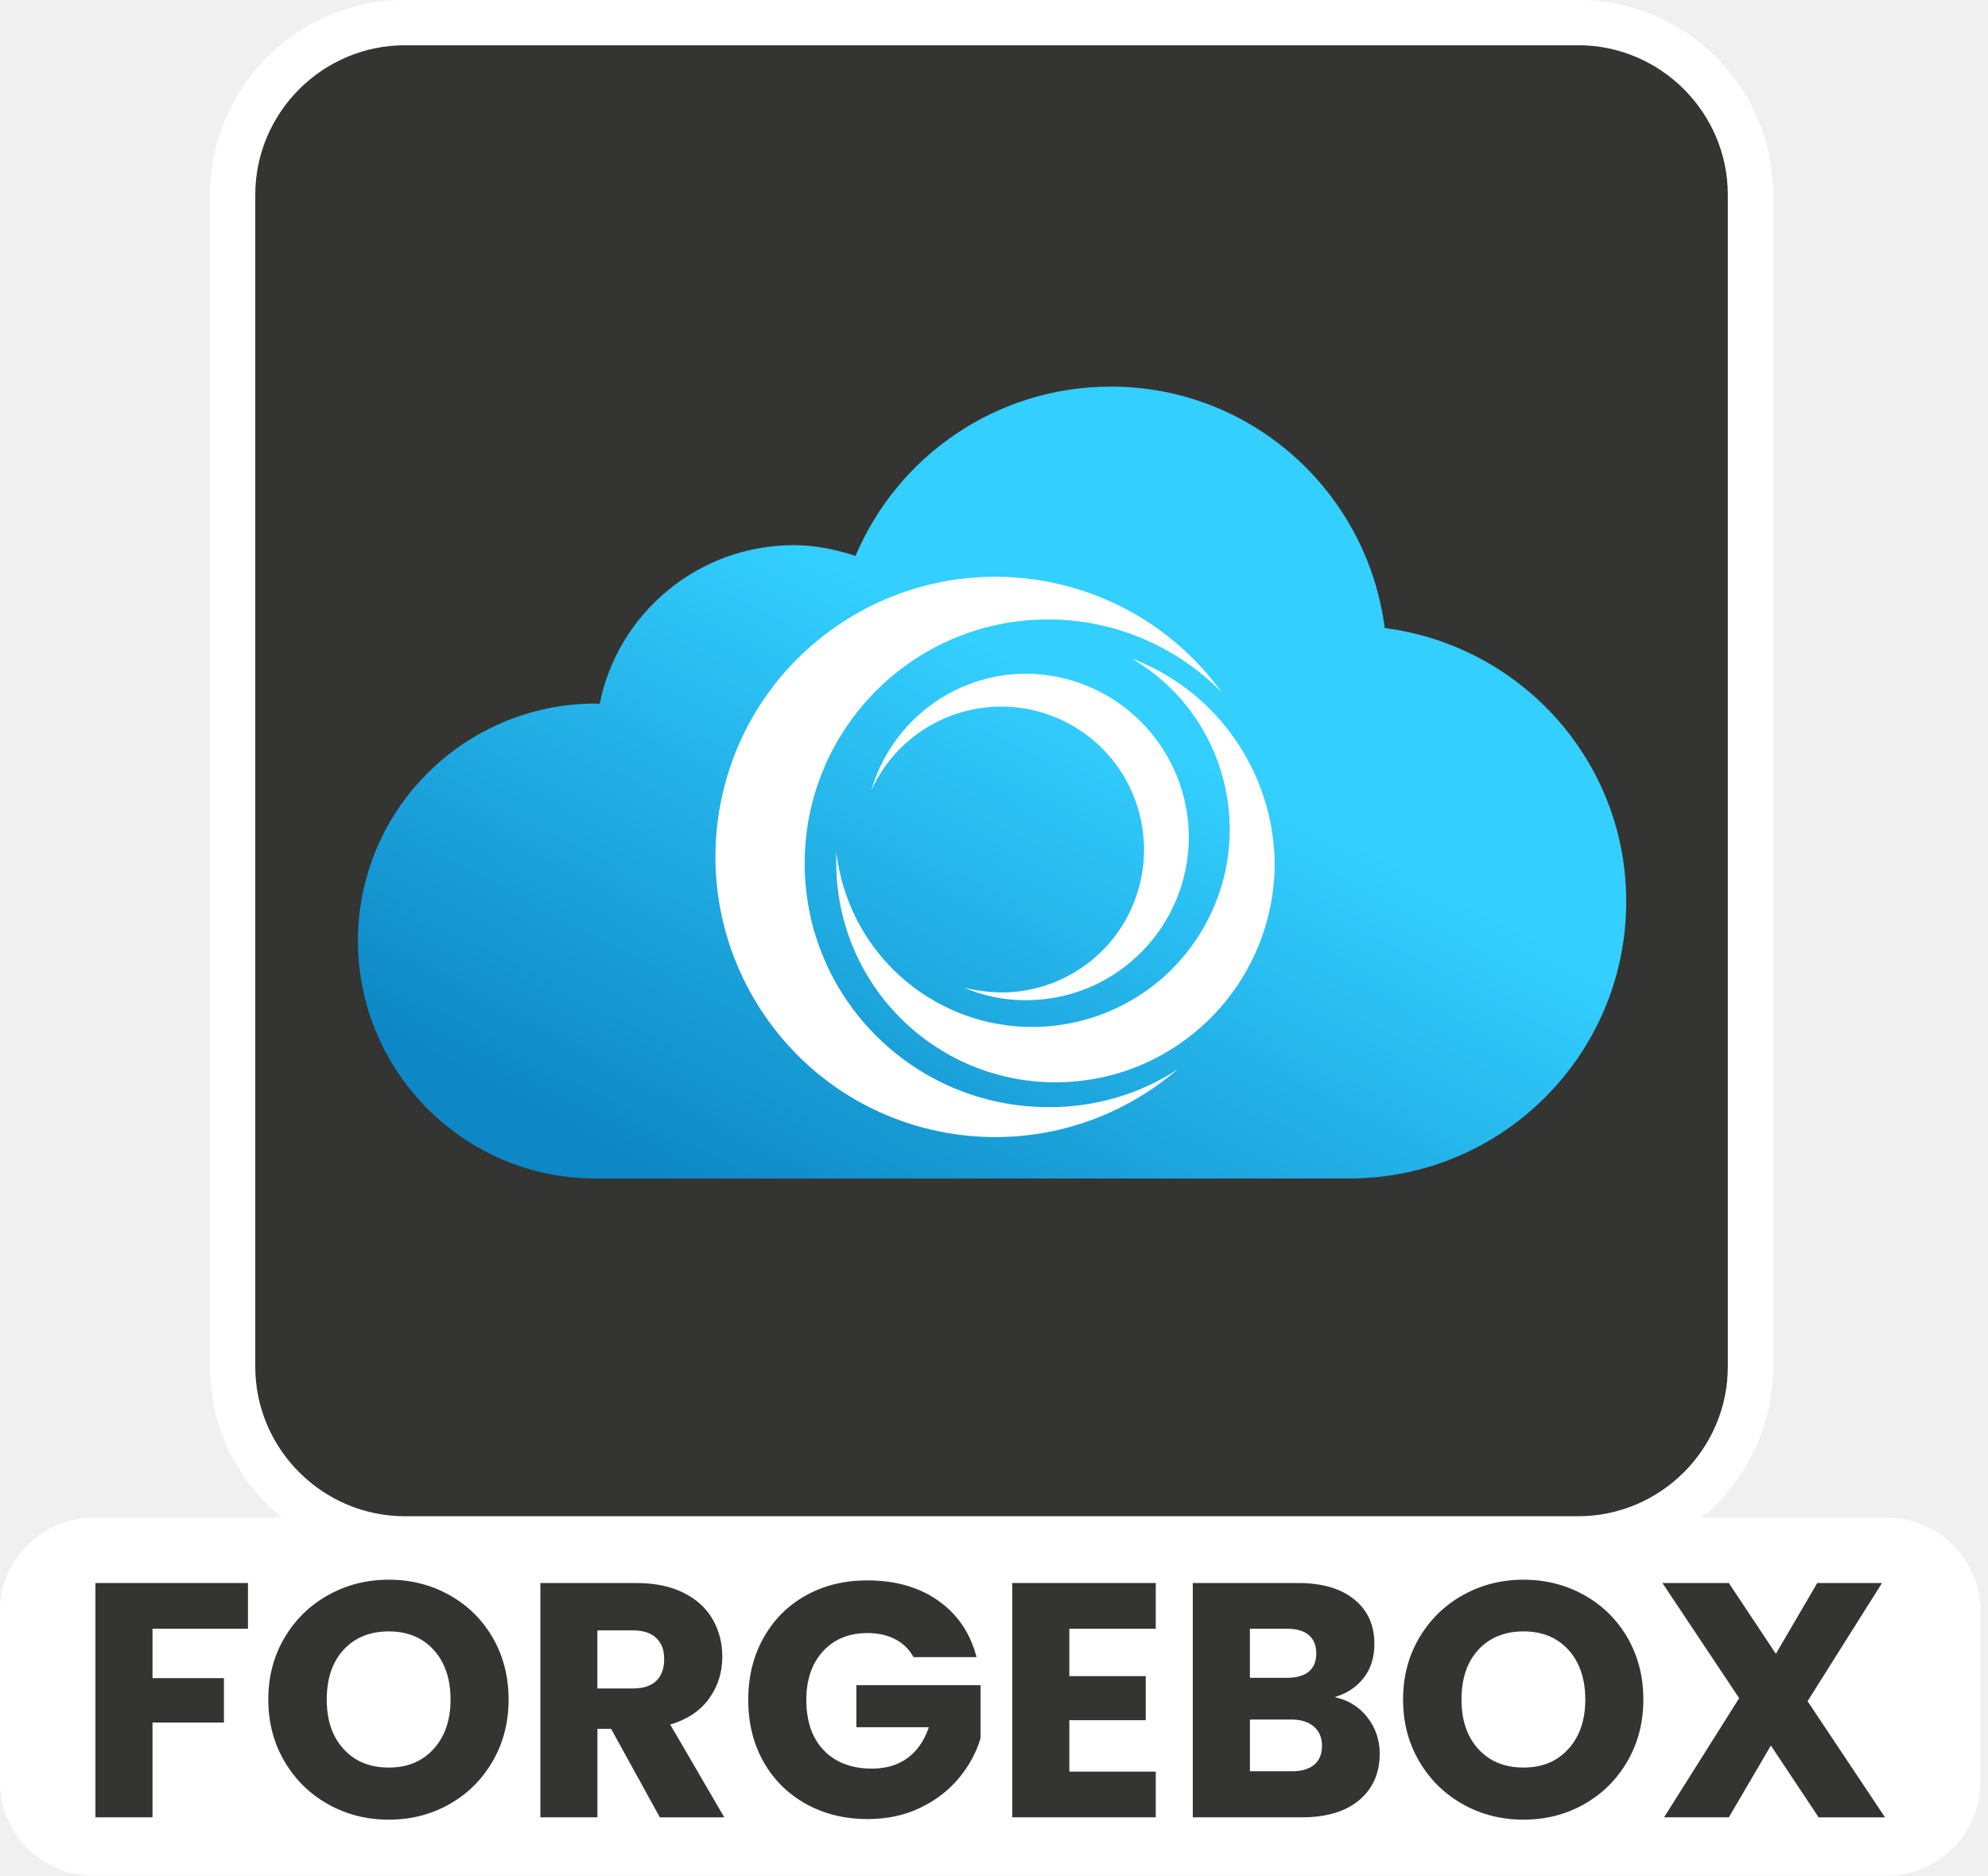
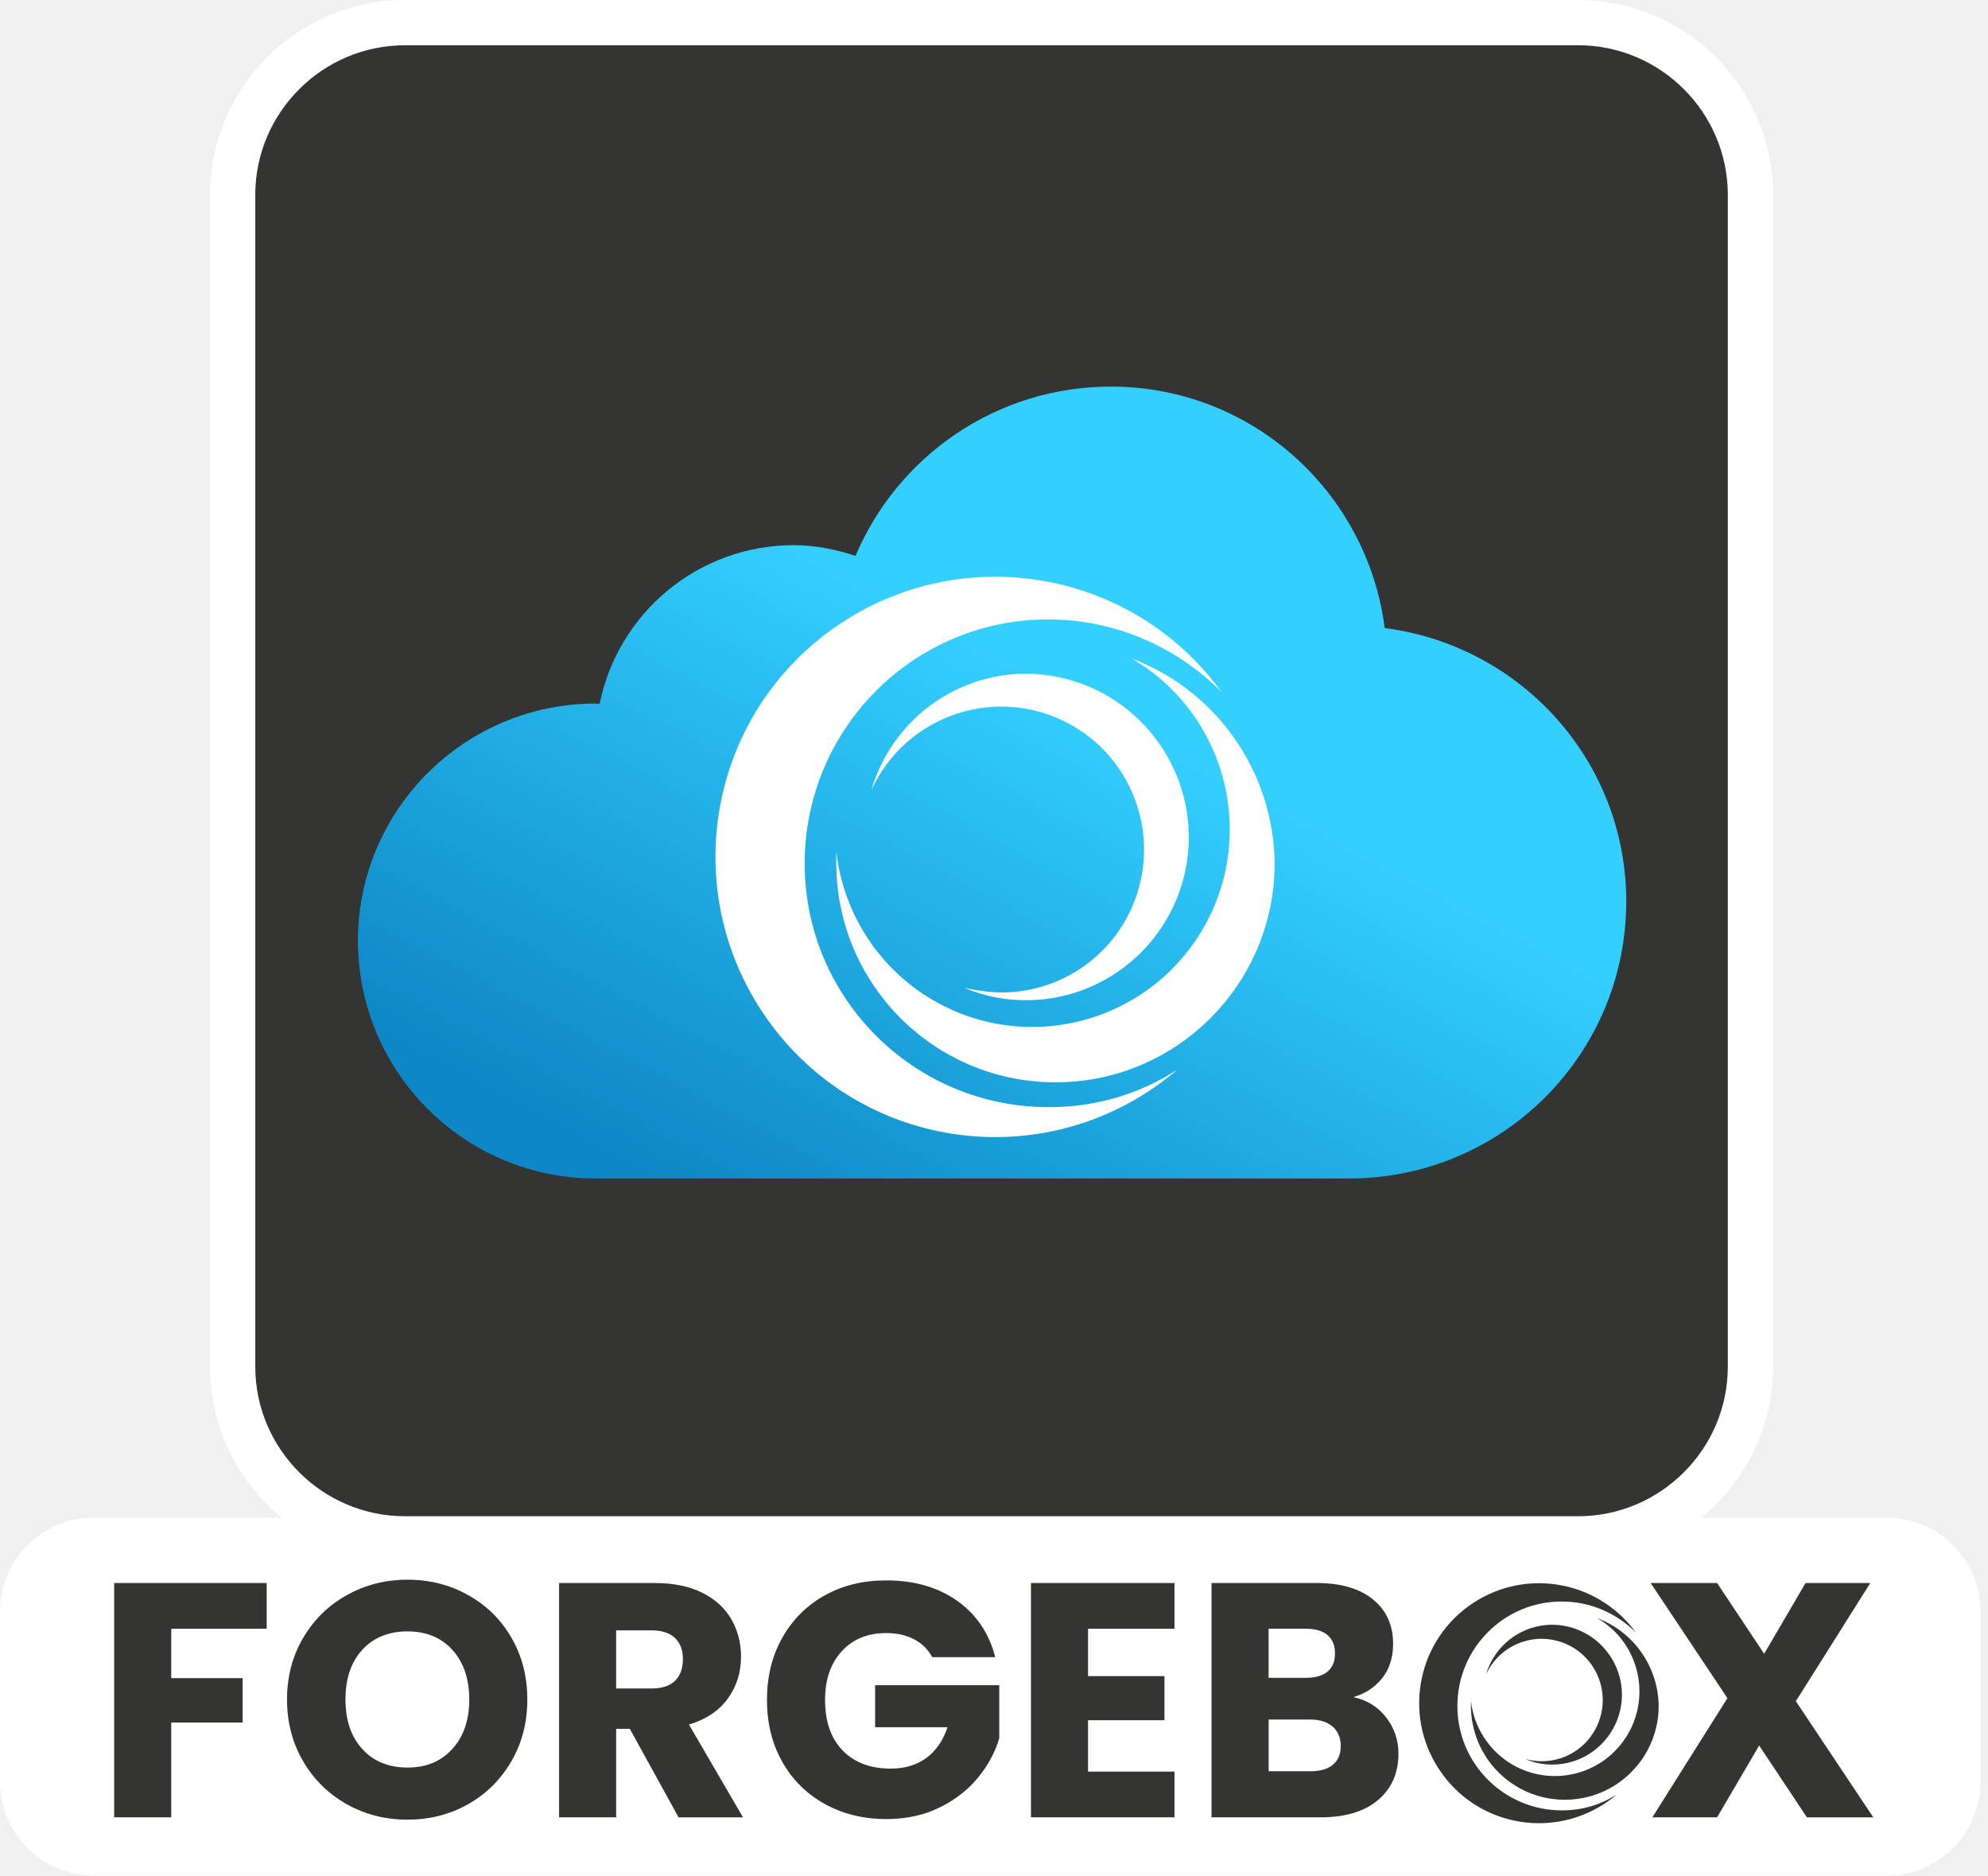
<svg xmlns="http://www.w3.org/2000/svg" width="159" height="150" viewBox="0 0 159 150" fill="none">
  <path d="M32.105 1.91H125.937C133.545 1.91 139.721 8.078 139.721 15.678V109.406C139.721 117.006 133.547 123.174 125.937 123.174H32.105C24.497 123.174 18.321 117.006 18.321 109.406V15.678C18.321 8.078 24.495 1.91 32.105 1.91Z" fill="#343433" />
-   <path d="M126.218 3.618C132.804 3.618 138.19 8.998 138.19 15.576V109.303C138.19 115.883 132.804 121.261 126.218 121.261H32.388C25.802 121.261 20.417 115.881 20.417 109.303V15.578C20.417 8.998 25.802 3.62 32.388 3.62H126.221L126.218 3.618ZM126.218 0H32.388C23.792 0 16.794 6.99 16.794 15.578V109.306C16.794 117.894 23.792 124.884 32.388 124.884H126.221C134.817 124.884 141.815 117.894 141.815 109.306V15.578C141.815 6.993 134.817 0 126.221 0H126.218Z" fill="white" />
-   <path fill-rule="evenodd" clip-rule="evenodd" d="M110.75 50.231C109.349 39.356 100.128 30.918 88.847 30.918C79.675 30.918 71.786 36.495 68.426 44.456C66.861 43.947 65.215 43.6 63.486 43.6C55.813 43.6 49.406 49.061 47.957 56.299C47.859 56.299 47.742 56.266 47.629 56.266C37.139 56.284 28.626 64.771 28.626 75.25C28.644 85.729 37.139 94.249 47.629 94.249H107.9C120.153 94.249 130.066 84.329 130.066 72.09C130.066 60.839 121.634 51.628 110.75 50.228V50.231Z" fill="url(#paint0_linear_749_2914)" />
-   <path d="M83.886 88.54C73.134 88.56 64.378 79.858 64.358 69.093C64.338 58.328 73.027 49.56 83.78 49.54C89.009 49.52 94.022 51.626 97.698 55.348C90.432 45.347 76.448 43.135 66.439 50.411C56.429 57.687 54.242 71.688 61.508 81.709C68.777 91.73 82.759 93.923 92.768 86.646C93.256 86.284 93.747 85.902 94.192 85.519C91.132 87.52 87.54 88.563 83.886 88.54Z" fill="white" />
-   <path d="M90.516 52.667C98.06 57.072 100.588 66.751 96.209 74.283C91.81 81.835 82.142 84.367 74.62 79.985C70.307 77.473 67.438 73.048 66.886 68.09V69.004C66.886 78.706 74.727 86.557 84.418 86.557C94.108 86.557 101.949 78.706 101.949 69.004C101.842 61.728 97.317 55.239 90.516 52.664V52.667Z" fill="white" />
-   <path d="M82.122 53.879C76.362 53.859 71.306 57.667 69.69 63.199C72.305 57.454 79.083 54.922 84.82 57.54C90.556 60.158 93.085 66.946 90.473 72.69C88.625 76.777 84.544 79.372 80.082 79.372C79.083 79.352 78.084 79.222 77.106 78.99C78.699 79.671 80.4 80.01 82.142 79.99C89.345 79.947 95.125 74.052 95.084 66.839C94.999 59.712 89.242 53.945 82.122 53.882V53.879Z" fill="white" />
+   <path d="M126.218 3.618C132.805 3.618 138.19 8.998 138.19 15.576V109.303C138.19 115.883 132.805 121.261 126.218 121.261H32.389C25.802 121.261 20.417 115.881 20.417 109.303V15.578C20.417 8.998 25.802 3.62 32.389 3.62H126.221L126.218 3.618ZM126.218 0H32.389C23.792 0 16.794 6.99 16.794 15.578V109.306C16.794 117.894 23.792 124.884 32.389 124.884H126.221C134.817 124.884 141.815 117.894 141.815 109.306V15.578C141.815 6.993 134.817 0 126.221 0H126.218Z" fill="white" />
+   <path fill-rule="evenodd" clip-rule="evenodd" d="M110.75 50.231C109.349 39.356 100.129 30.918 88.847 30.918C79.675 30.918 71.787 36.495 68.426 44.456C66.861 43.947 65.216 43.6 63.486 43.6C55.813 43.6 49.406 49.061 47.957 56.299C47.859 56.299 47.742 56.266 47.629 56.266C37.139 56.284 28.626 64.771 28.626 75.25C28.644 85.729 37.139 94.249 47.629 94.249H107.901C120.153 94.249 130.066 84.329 130.066 72.09C130.066 60.839 121.634 51.628 110.75 50.228V50.231Z" fill="url(#paint0_linear_751_3374)" />
+   <path d="M83.887 88.54C73.134 88.56 64.378 79.858 64.358 69.093C64.338 58.328 73.028 49.56 83.78 49.54C89.009 49.52 94.022 51.626 97.699 55.348C90.432 45.347 76.448 43.135 66.439 50.411C56.429 57.687 54.242 71.688 61.509 81.709C68.778 91.73 82.759 93.922 92.769 86.646C93.257 86.284 93.747 85.902 94.192 85.519C91.133 87.52 87.54 88.563 83.887 88.54Z" fill="white" />
+   <path d="M90.516 52.667C98.06 57.072 100.589 66.751 96.21 74.283C91.81 81.835 82.142 84.367 74.621 79.985C70.307 77.473 67.438 73.048 66.886 68.09V69.004C66.886 78.706 74.727 86.557 84.418 86.557C94.109 86.557 101.949 78.706 101.949 69.004C101.843 61.728 97.317 55.239 90.516 52.664V52.667Z" fill="white" />
+   <path d="M82.122 53.879C76.362 53.859 71.306 57.667 69.69 63.199C72.305 57.454 79.083 54.922 84.82 57.54C90.556 60.158 93.085 66.946 90.473 72.69C88.625 76.777 84.544 79.372 80.082 79.372C79.083 79.352 78.084 79.222 77.106 78.989C78.699 79.671 80.4 80.01 82.142 79.99C89.345 79.947 95.125 74.052 95.084 66.839C94.999 59.712 89.242 53.945 82.122 53.882V53.879Z" fill="white" />
  <path d="M0 128.875C0 124.733 3.358 121.375 7.5 121.375H150.897C155.039 121.375 158.397 124.733 158.397 128.875V142.501C158.397 146.643 155.039 150.001 150.897 150.001H7.5C3.358 150.001 0 146.643 0 142.501V128.875Z" fill="white" />
-   <path d="M19.832 126.602V130.258H12.197V134.209H17.91V137.758H12.197V145.339H7.633V126.602H19.832Z" fill="#343433" />
-   <path d="M26.252 144.299C24.783 143.48 23.619 142.337 22.754 140.869C21.892 139.4 21.459 137.749 21.459 135.918C21.459 134.087 21.892 132.438 22.754 130.979C23.616 129.52 24.783 128.38 26.252 127.564C27.72 126.744 29.335 126.336 31.096 126.336C32.857 126.336 34.472 126.744 35.94 127.564C37.409 128.383 38.566 129.523 39.41 130.979C40.254 132.438 40.678 134.084 40.678 135.918C40.678 137.752 40.251 139.4 39.395 140.869C38.539 142.337 37.384 143.48 35.925 144.299C34.466 145.119 32.854 145.527 31.093 145.527C29.332 145.527 27.717 145.119 26.249 144.299H26.252ZM34.688 139.866C35.587 138.87 36.035 137.554 36.035 135.915C36.035 134.276 35.584 132.938 34.688 131.951C33.789 130.964 32.592 130.47 31.096 130.47C29.6 130.47 28.378 130.961 27.48 131.939C26.581 132.917 26.133 134.245 26.133 135.915C26.133 137.584 26.581 138.891 27.48 139.878C28.378 140.866 29.585 141.359 31.096 141.359C32.607 141.359 33.786 140.862 34.688 139.863V139.866Z" fill="#343433" />
-   <path d="M52.773 145.339L48.876 138.264H47.782V145.339H43.219V126.602H50.881C52.359 126.602 53.617 126.861 54.659 127.375C55.701 127.893 56.478 128.6 56.996 129.499C57.511 130.398 57.77 131.4 57.77 132.503C57.77 133.749 57.419 134.861 56.715 135.839C56.012 136.817 54.976 137.512 53.605 137.92L57.928 145.342H52.776L52.773 145.339ZM47.779 135.035H50.61C51.448 135.035 52.072 134.831 52.493 134.422C52.91 134.014 53.12 133.435 53.12 132.686C53.12 131.936 52.91 131.412 52.493 131.004C52.075 130.596 51.448 130.389 50.61 130.389H47.779V135.035Z" fill="#343433" />
-   <path d="M73.061 132.527C72.723 131.905 72.238 131.427 71.605 131.098C70.974 130.769 70.231 130.604 69.374 130.604C67.897 130.604 66.715 131.089 65.825 132.06C64.935 133.029 64.49 134.324 64.49 135.945C64.49 137.672 64.957 139.019 65.892 139.988C66.827 140.957 68.113 141.444 69.749 141.444C70.87 141.444 71.818 141.161 72.592 140.591C73.365 140.021 73.929 139.202 74.286 138.136H68.494V134.772H78.423V139.016C78.085 140.156 77.512 141.213 76.702 142.194C75.891 143.172 74.865 143.964 73.618 144.57C72.372 145.176 70.968 145.478 69.402 145.478C67.549 145.478 65.901 145.073 64.451 144.262C63.001 143.452 61.87 142.328 61.06 140.887C60.25 139.446 59.844 137.8 59.844 135.948C59.844 134.096 60.25 132.447 61.06 130.997C61.87 129.547 62.995 128.417 64.436 127.606C65.877 126.796 67.522 126.391 69.374 126.391C71.617 126.391 73.509 126.933 75.047 128.018C76.586 129.102 77.606 130.607 78.103 132.53H73.058L73.061 132.527Z" fill="#343433" />
-   <path d="M85.525 130.258V134.048H91.636V137.573H85.525V141.683H92.438V145.339H80.961V126.602H92.438V130.258H85.525Z" fill="#343433" />
-   <path d="M109.362 137.344C110.02 138.191 110.349 139.154 110.349 140.242C110.349 141.808 109.801 143.048 108.707 143.965C107.613 144.882 106.087 145.339 104.128 145.339H95.399V126.602H103.835C105.739 126.602 107.229 127.037 108.308 127.909C109.383 128.78 109.923 129.965 109.923 131.458C109.923 132.561 109.633 133.478 109.054 134.206C108.475 134.937 107.708 135.443 106.745 135.726C107.829 135.958 108.701 136.497 109.362 137.341V137.344ZM99.966 134.182H102.955C103.701 134.182 104.277 134.017 104.676 133.688C105.075 133.359 105.276 132.875 105.276 132.232C105.276 131.589 105.075 131.102 104.676 130.763C104.277 130.425 103.701 130.258 102.955 130.258H99.966V134.182ZM105.106 141.134C105.523 140.787 105.733 140.284 105.733 139.626C105.733 138.968 105.514 138.45 105.078 138.078C104.643 137.704 104.042 137.518 103.278 137.518H99.969V141.655H103.333C104.097 141.655 104.688 141.482 105.109 141.134H105.106Z" fill="#343433" />
-   <path d="M117.009 144.299C115.541 143.48 114.377 142.337 113.512 140.869C112.649 139.4 112.217 137.749 112.217 135.918C112.217 134.087 112.649 132.438 113.512 130.979C114.374 129.52 115.541 128.38 117.009 127.564C118.478 126.744 120.092 126.336 121.853 126.336C123.614 126.336 125.229 126.744 126.698 127.564C128.166 128.383 129.324 129.523 130.168 130.979C131.012 132.438 131.435 134.084 131.435 135.918C131.435 137.752 131.009 139.4 130.153 140.869C129.296 142.337 128.142 143.48 126.682 144.299C125.223 145.119 123.611 145.527 121.85 145.527C120.089 145.527 118.475 145.119 117.006 144.299H117.009ZM125.445 139.866C126.344 138.87 126.792 137.554 126.792 135.915C126.792 134.276 126.341 132.938 125.445 131.951C124.547 130.964 123.349 130.47 121.853 130.47C120.358 130.47 119.136 130.961 118.237 131.939C117.338 132.917 116.89 134.245 116.89 135.915C116.89 137.584 117.338 138.891 118.237 139.878C119.136 140.866 120.342 141.359 121.853 141.359C123.365 141.359 124.544 140.862 125.445 139.863V139.866Z" fill="#343433" />
-   <path d="M145.453 145.339L141.635 139.599L138.272 145.339H133.092L139.097 135.809L132.958 126.602H138.272L142.034 132.262L145.343 126.602H150.522L144.569 136.052L150.763 145.342H145.45L145.453 145.339Z" fill="#343433" />
+   <path d="M21.33 126.602V130.258H13.695V134.209H19.407V137.758H13.695V145.339H9.131V126.602H21.33Z" fill="#343433" />
+   <path d="M27.749 144.299C26.281 143.48 25.117 142.337 24.252 140.869C23.39 139.4 22.957 137.749 22.957 135.918C22.957 134.087 23.39 132.438 24.252 130.979C25.114 129.52 26.281 128.38 27.749 127.564C29.218 126.744 30.833 126.336 32.593 126.336C34.355 126.336 35.969 126.744 37.438 127.564C38.906 128.383 40.064 129.523 40.908 130.979C41.752 132.438 42.175 134.084 42.175 135.918C42.175 137.752 41.749 139.4 40.893 140.869C40.037 142.337 38.882 143.48 37.422 144.299C35.963 145.119 34.352 145.527 32.59 145.527C30.829 145.527 29.215 145.119 27.746 144.299H27.749ZM36.186 139.866C37.084 138.87 37.532 137.554 37.532 135.915C37.532 134.276 37.081 132.938 36.186 131.951C35.287 130.964 34.09 130.47 32.593 130.47C31.098 130.47 29.876 130.961 28.977 131.939C28.078 132.917 27.631 134.245 27.631 135.915C27.631 137.584 28.078 138.891 28.977 139.878C29.876 140.866 31.082 141.359 32.593 141.359C34.105 141.359 35.284 140.862 36.186 139.863V139.866Z" fill="#343433" />
+   <path d="M54.271 145.339L50.374 138.264H49.28V145.339H44.716V126.602H52.379C53.856 126.602 55.115 126.861 56.157 127.375C57.199 127.893 57.975 128.6 58.493 129.499C59.008 130.398 59.267 131.4 59.267 132.503C59.267 133.749 58.917 134.861 58.213 135.839C57.509 136.817 56.473 137.512 55.102 137.92L59.426 145.342H54.274L54.271 145.339ZM49.277 135.035H52.108C52.945 135.035 53.57 134.831 53.99 134.422C54.408 134.014 54.618 133.435 54.618 132.686C54.618 131.936 54.408 131.412 53.99 131.004C53.573 130.596 52.945 130.389 52.108 130.389H49.277V135.035Z" fill="#343433" />
+   <path d="M74.558 132.527C74.22 131.905 73.736 131.427 73.102 131.098C72.471 130.769 71.728 130.604 70.872 130.604C69.394 130.604 68.212 131.089 67.322 132.06C66.433 133.029 65.988 134.324 65.988 135.945C65.988 137.672 66.454 139.019 67.389 139.988C68.325 140.957 69.611 141.444 71.246 141.444C72.368 141.444 73.315 141.161 74.089 140.591C74.863 140.021 75.427 139.202 75.783 138.136H69.991V134.772H79.92V139.016C79.582 140.156 79.01 141.213 78.199 142.194C77.389 143.172 76.362 143.964 75.116 144.57C73.87 145.176 72.465 145.478 70.899 145.478C69.047 145.478 67.399 145.073 65.948 144.262C64.498 143.452 63.368 142.328 62.557 140.887C61.747 139.446 61.342 137.8 61.342 135.948C61.342 134.096 61.747 132.447 62.557 130.997C63.368 129.547 64.492 128.417 65.933 127.606C67.374 126.796 69.019 126.391 70.872 126.391C73.114 126.391 75.006 126.933 76.545 128.018C78.083 129.102 79.104 130.607 79.6 132.53H74.555L74.558 132.527Z" fill="#343433" />
+   <path d="M87.022 130.258V134.048H93.134V137.573H87.022V141.683H93.935V145.339H82.458V126.602H93.935V130.258H87.022Z" fill="#343433" />
+   <path d="M110.859 137.344C111.517 138.191 111.847 139.154 111.847 140.242C111.847 141.808 111.298 143.048 110.204 143.965C109.111 144.882 107.584 145.339 105.625 145.339H96.897V126.602H105.333C107.237 126.602 108.727 127.037 109.805 127.909C110.881 128.78 111.42 129.965 111.42 131.458C111.42 132.561 111.131 133.478 110.552 134.206C109.973 134.937 109.205 135.443 108.242 135.726C109.327 135.958 110.198 136.497 110.859 137.341V137.344ZM101.463 134.182H104.452C105.199 134.182 105.774 134.017 106.174 133.688C106.573 133.359 106.774 132.875 106.774 132.232C106.774 131.589 106.573 131.102 106.174 130.763C105.774 130.425 105.199 130.258 104.452 130.258H101.463V134.182ZM106.603 141.134C107.021 140.787 107.231 140.284 107.231 139.626C107.231 138.968 107.011 138.45 106.576 138.078C106.14 137.704 105.54 137.518 104.775 137.518H101.466V141.655H104.83C105.595 141.655 106.186 141.482 106.606 141.134H106.603Z" fill="#343433" />
+   <path d="M144.515 145.339L140.698 139.599L137.334 145.339H132.155L138.16 135.809L132.021 126.602H137.334L141.097 132.262L144.406 126.602H149.585L143.632 136.052L149.826 145.342H144.512L144.515 145.339Z" fill="#343433" />
+   <path d="M124.926 144.784C120.32 144.792 116.57 141.065 116.561 136.455C116.553 131.844 120.275 128.089 124.88 128.08C127.119 128.071 129.267 128.973 130.841 130.567C127.729 126.284 121.74 125.336 117.453 128.453C113.166 131.569 112.229 137.566 115.341 141.858C118.454 146.15 124.443 147.089 128.73 143.973C128.939 143.817 129.149 143.654 129.339 143.49C128.029 144.347 126.49 144.793 124.926 144.784Z" fill="#343433" />
+   <path d="M127.765 129.419C130.996 131.306 132.079 135.451 130.204 138.677C128.319 141.912 124.178 142.997 120.957 141.12C119.11 140.044 117.88 138.148 117.644 136.025V136.417C117.644 140.572 121.002 143.935 125.153 143.935C129.304 143.935 132.662 140.572 132.662 136.417C132.616 133.3 130.678 130.521 127.765 129.418V129.419Z" fill="#343433" />
+   <path d="M124.17 129.938C121.703 129.929 119.537 131.56 118.845 133.929C119.965 131.469 122.868 130.384 125.325 131.506C127.782 132.627 128.865 135.534 127.746 137.994C126.955 139.745 125.207 140.856 123.296 140.856C122.868 140.847 122.44 140.792 122.021 140.692C122.703 140.984 123.432 141.129 124.178 141.121C127.263 141.102 129.739 138.578 129.722 135.488C129.685 132.436 127.219 129.966 124.17 129.939V129.938Z" fill="#343433" />
  <defs>
-     <linearGradient id="paint0_linear_749_2914" x1="109.09" y1="45.818" x2="76.576" y2="107.055" gradientUnits="userSpaceOnUse">
+     <linearGradient id="paint0_linear_751_3374" x1="109.09" y1="45.818" x2="76.576" y2="107.055" gradientUnits="userSpaceOnUse">
      <stop offset="0.279" stop-color="#33CFFF" />
      <stop offset="1" stop-color="#0D87C5" />
    </linearGradient>
  </defs>
</svg>
